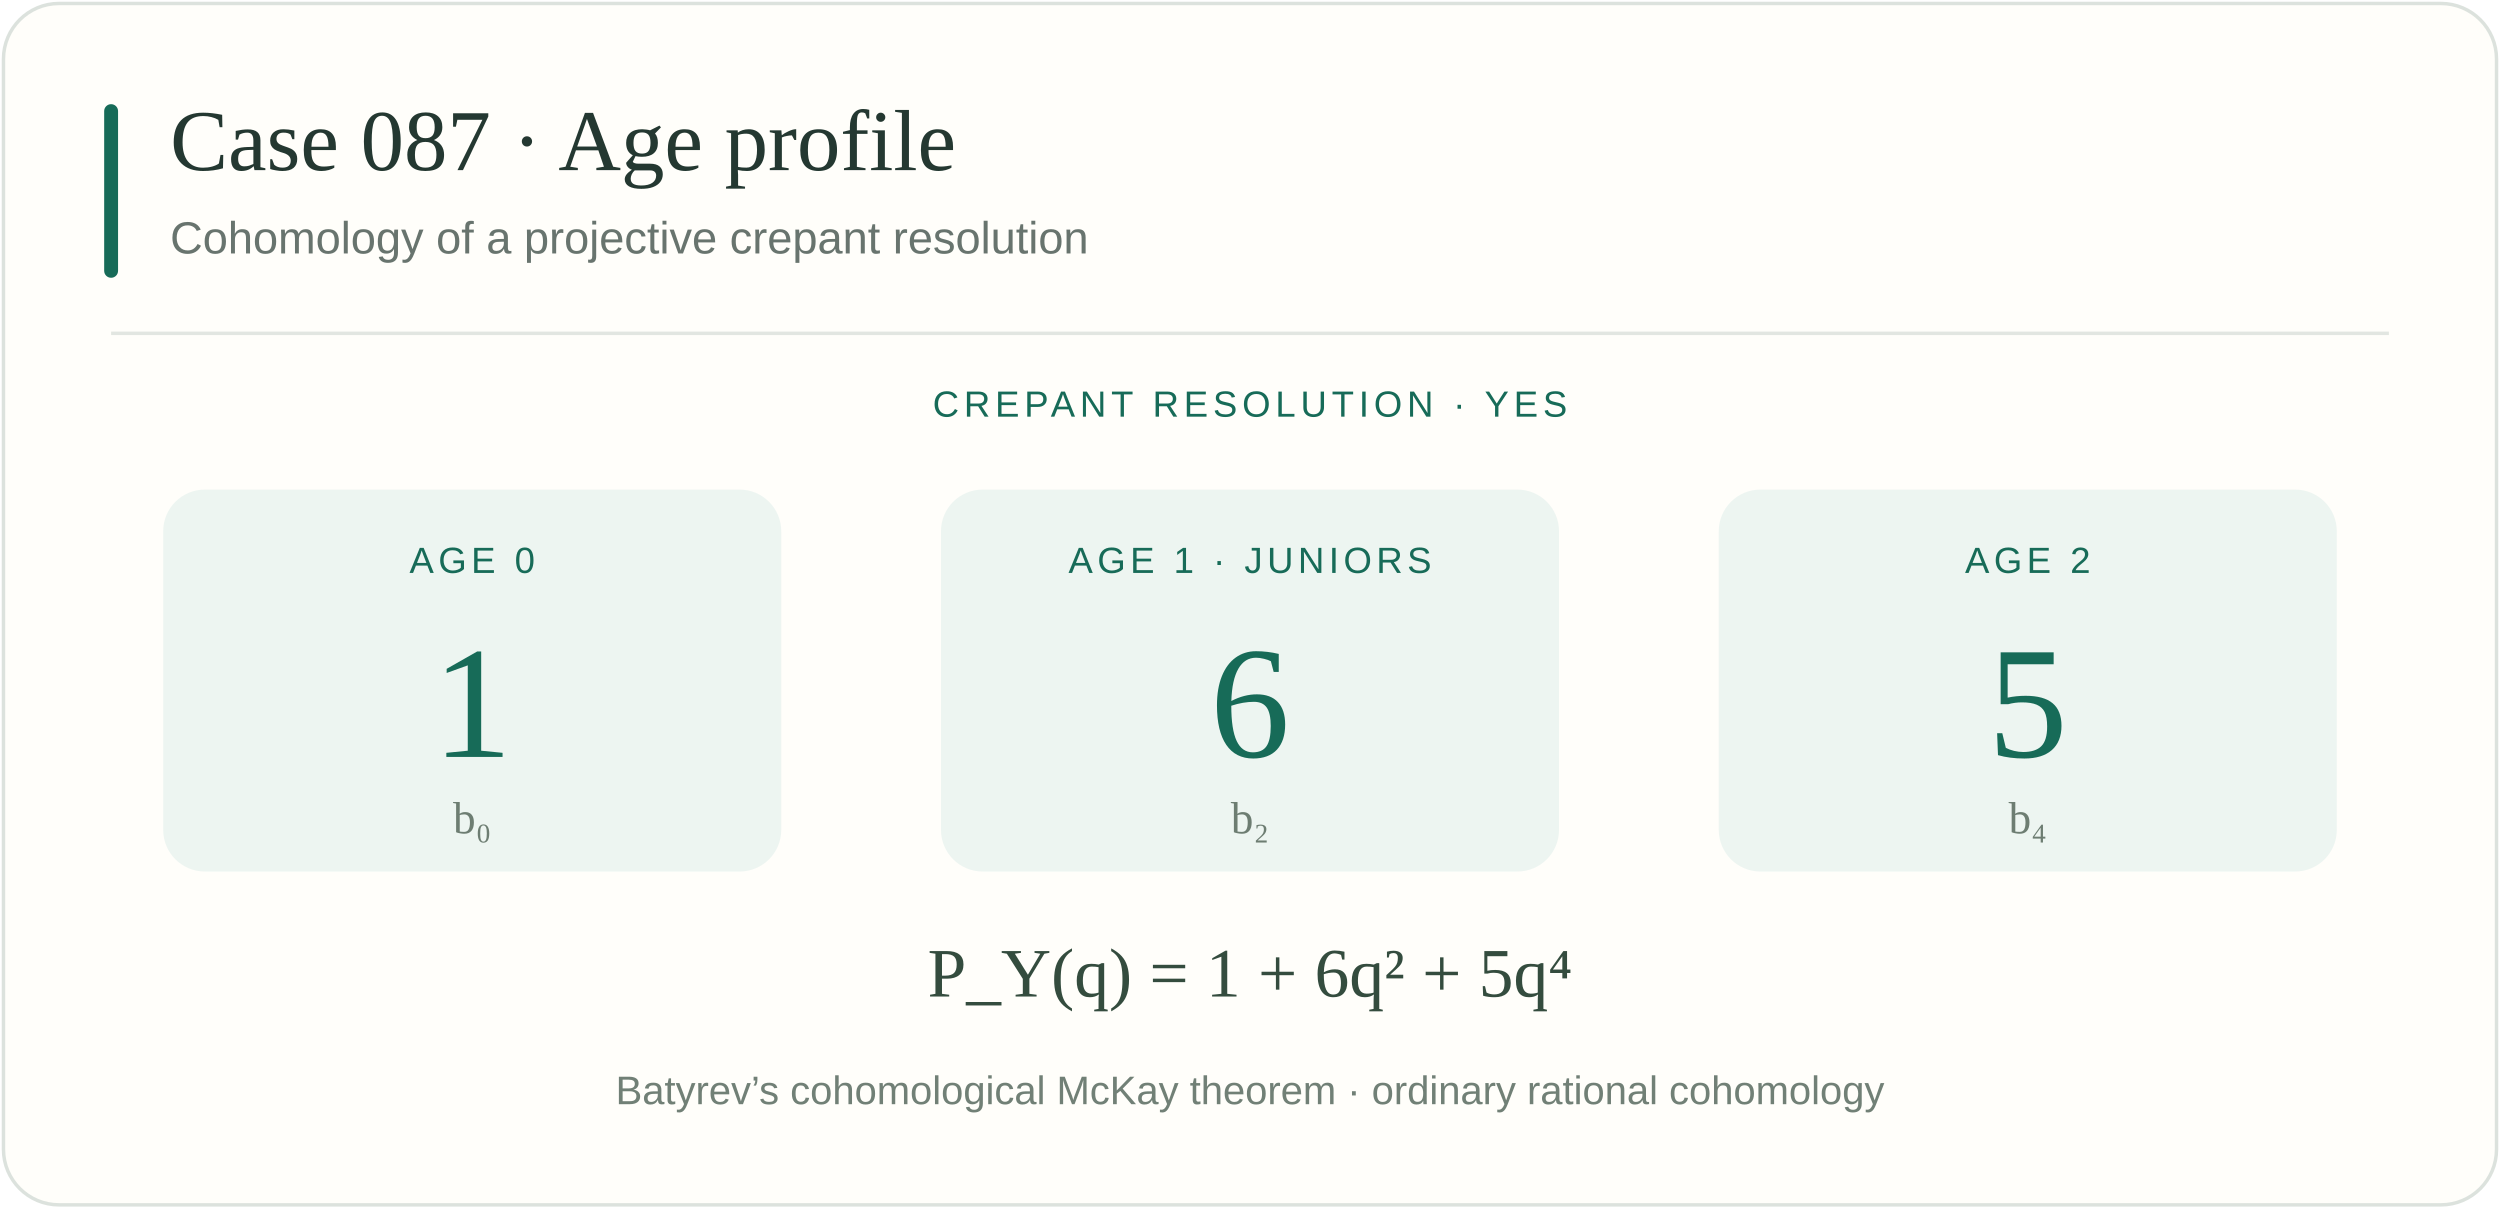
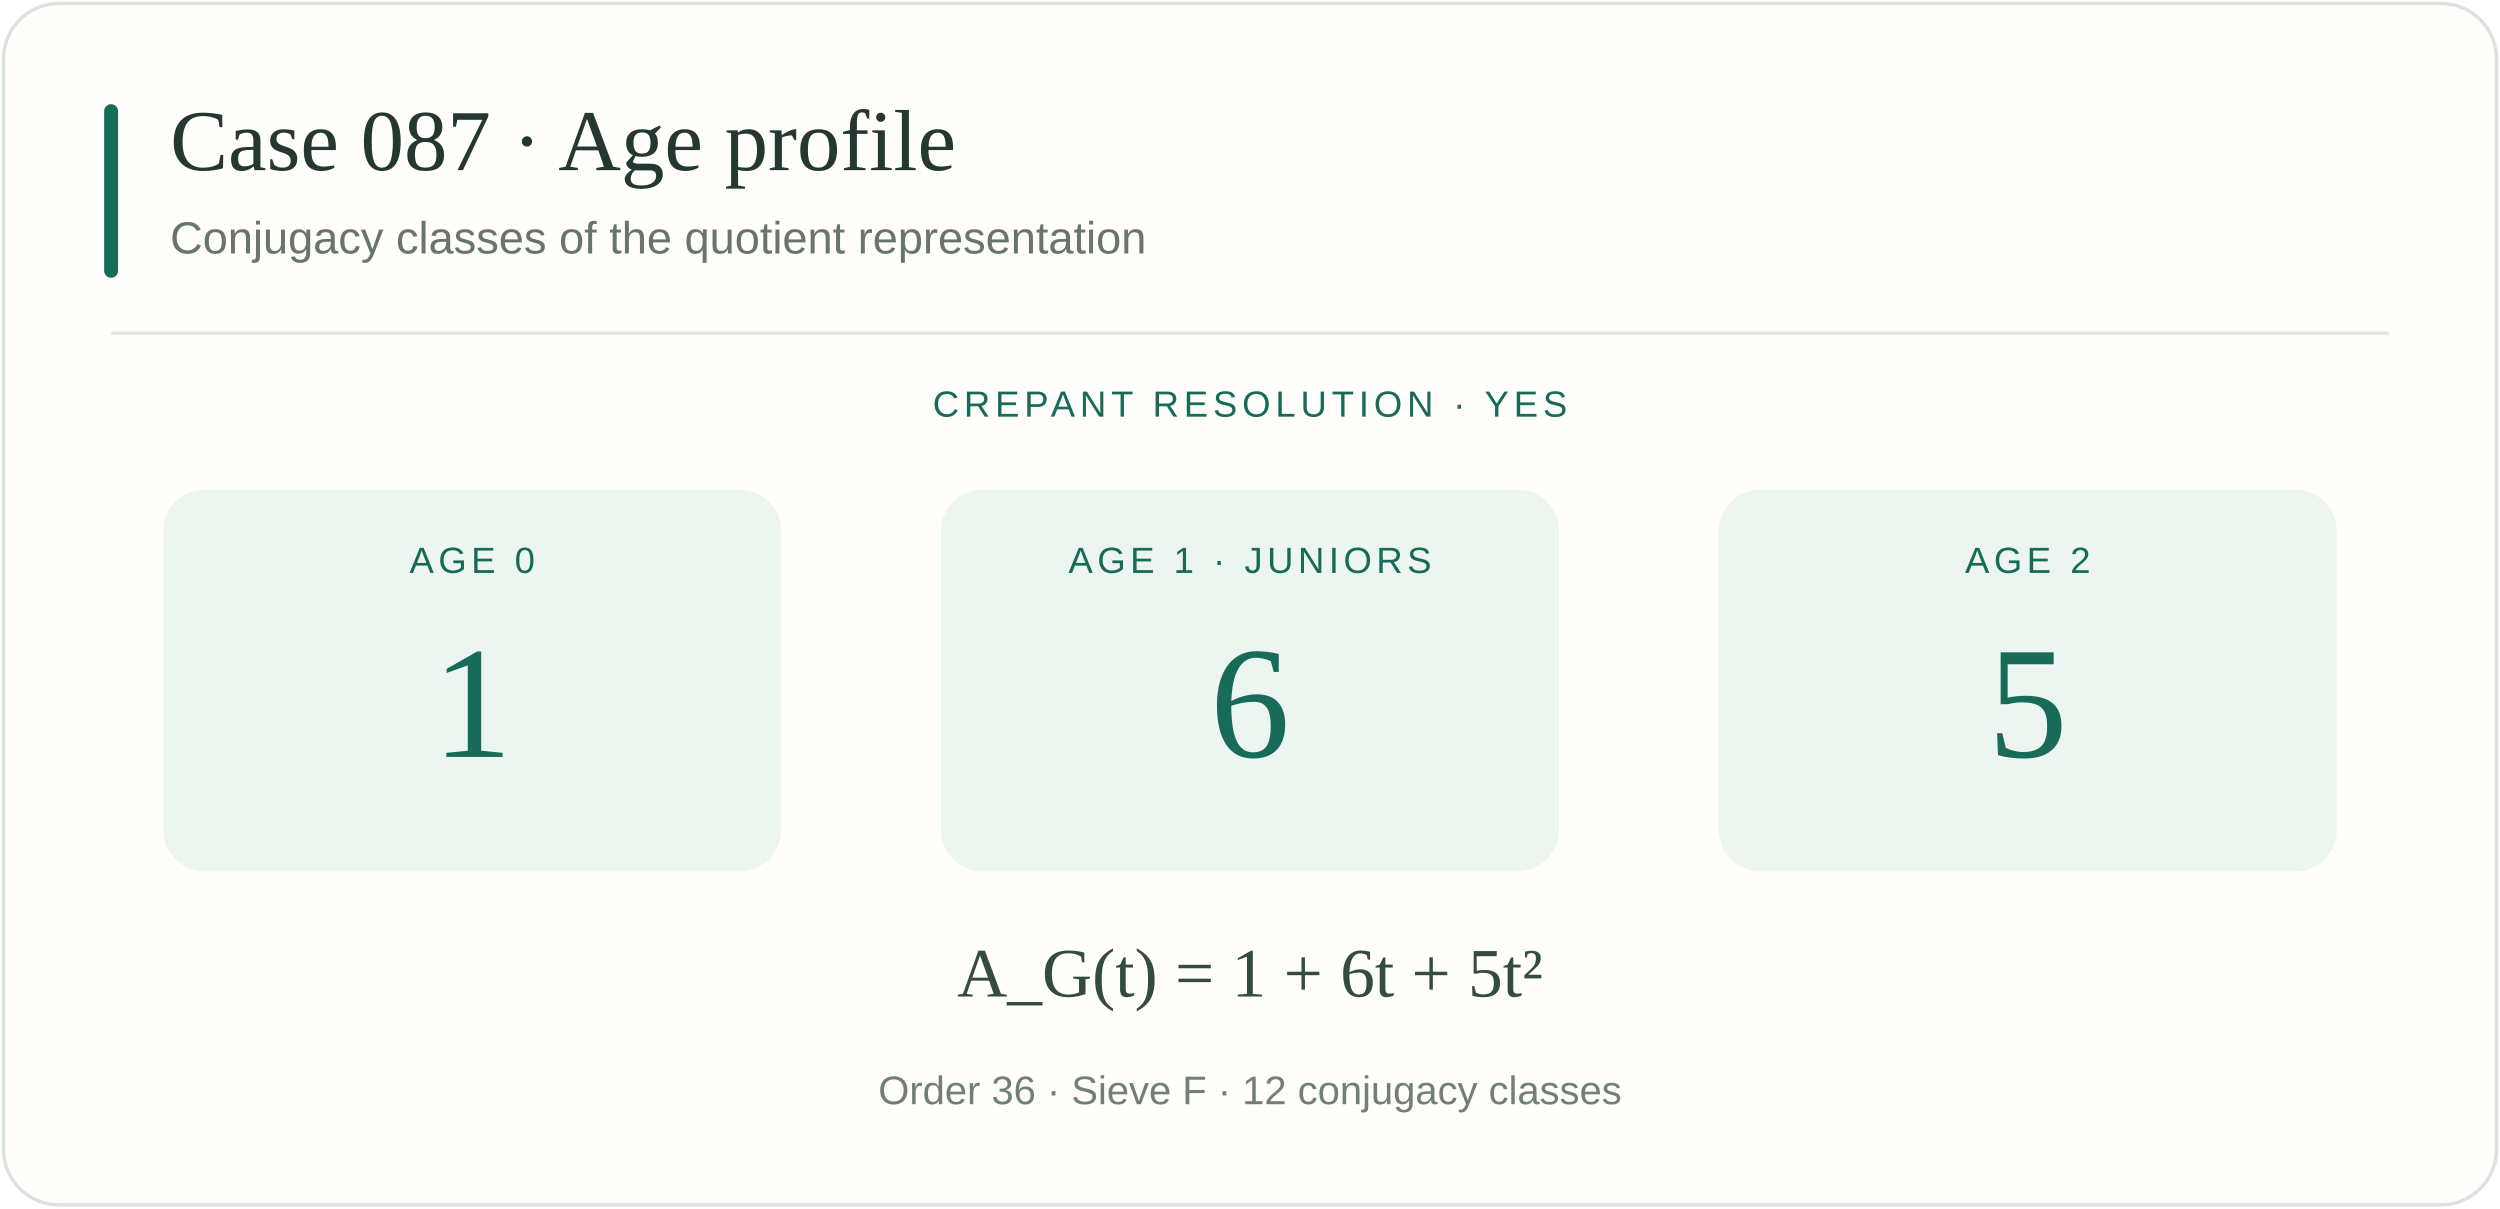
<svg xmlns="http://www.w3.org/2000/svg" width="720" height="348" viewBox="0 0 720 348" role="img" aria-labelledby="title desc" data-case="87" data-decision="YES">
  <rect x="1" y="1" width="718" height="346" rx="16" fill="#fffefa" stroke="#dce2dd" />
  <rect x="30" y="30" width="4" height="50" rx="2" fill="#176b58" />
  <text x="49" y="49" fill="#243831" font-family="Georgia,Times New Roman,serif" font-size="25">Case 087 · Age profile</text>
-   <text x="49" y="73" fill="#68746e" font-family="Arial,sans-serif" font-size="13">Cohomology of a projective crepant resolution</text>
+   <text x="49" y="73" fill="#68746e" font-family="Arial,sans-serif" font-size="13">Conjugacy classes of the quotient representation</text>
  <line x1="32" y1="96" x2="688" y2="96" stroke="#e2e6e1" />
  <text x="360" y="120" text-anchor="middle" fill="#176b58" font-family="Arial,sans-serif" font-size="10.5" letter-spacing="1.4">CREPANT RESOLUTION · YES</text>
  <rect x="47" y="141" width="178" height="110" rx="12" fill="#edf5f1" />
  <text x="136" y="165" text-anchor="middle" fill="#176b58" font-family="Arial,sans-serif" font-size="10.5" letter-spacing="1.3">AGE 0</text>
  <text data-age="0" x="136" y="218" text-anchor="middle" fill="#176b58" font-family="Georgia,Times New Roman,serif" font-size="46">1</text>
-   <text x="136" y="240" text-anchor="middle" fill="#6d7d72" font-family="Georgia,Times New Roman,serif" font-size="13">b₀</text>
  <rect x="271" y="141" width="178" height="110" rx="12" fill="#edf5f1" />
  <text x="360" y="165" text-anchor="middle" fill="#176b58" font-family="Arial,sans-serif" font-size="10.5" letter-spacing="1.3">AGE 1 · JUNIORS</text>
  <text data-age="1" x="360" y="218" text-anchor="middle" fill="#176b58" font-family="Georgia,Times New Roman,serif" font-size="46">6</text>
-   <text x="360" y="240" text-anchor="middle" fill="#6d7d72" font-family="Georgia,Times New Roman,serif" font-size="13">b₂</text>
  <rect x="495" y="141" width="178" height="110" rx="12" fill="#edf5f1" />
  <text x="584" y="165" text-anchor="middle" fill="#176b58" font-family="Arial,sans-serif" font-size="10.5" letter-spacing="1.3">AGE 2</text>
  <text data-age="2" x="584" y="218" text-anchor="middle" fill="#176b58" font-family="Georgia,Times New Roman,serif" font-size="46">5</text>
-   <text x="584" y="240" text-anchor="middle" fill="#6d7d72" font-family="Georgia,Times New Roman,serif" font-size="13">b₄</text>
-   <text x="360" y="287" text-anchor="middle" fill="#344c3e" font-family="Georgia,Times New Roman,serif" font-size="20">P_Y(q) = 1 + 6q² + 5q⁴</text>
-   <text x="360" y="318" text-anchor="middle" fill="#718076" font-family="Arial,sans-serif" font-size="11.5">Batyrev’s cohomological McKay theorem · ordinary rational cohomology</text>
+   <text x="360" y="287" text-anchor="middle" fill="#344c3e" font-family="Georgia,Times New Roman,serif" font-size="20">A_G(t) = 1 + 6t + 5t²</text>
+   <text x="360" y="318" text-anchor="middle" fill="#718076" font-family="Arial,sans-serif" font-size="11.5">Order 36 · Sieve F · 12 conjugacy classes</text>
</svg>
